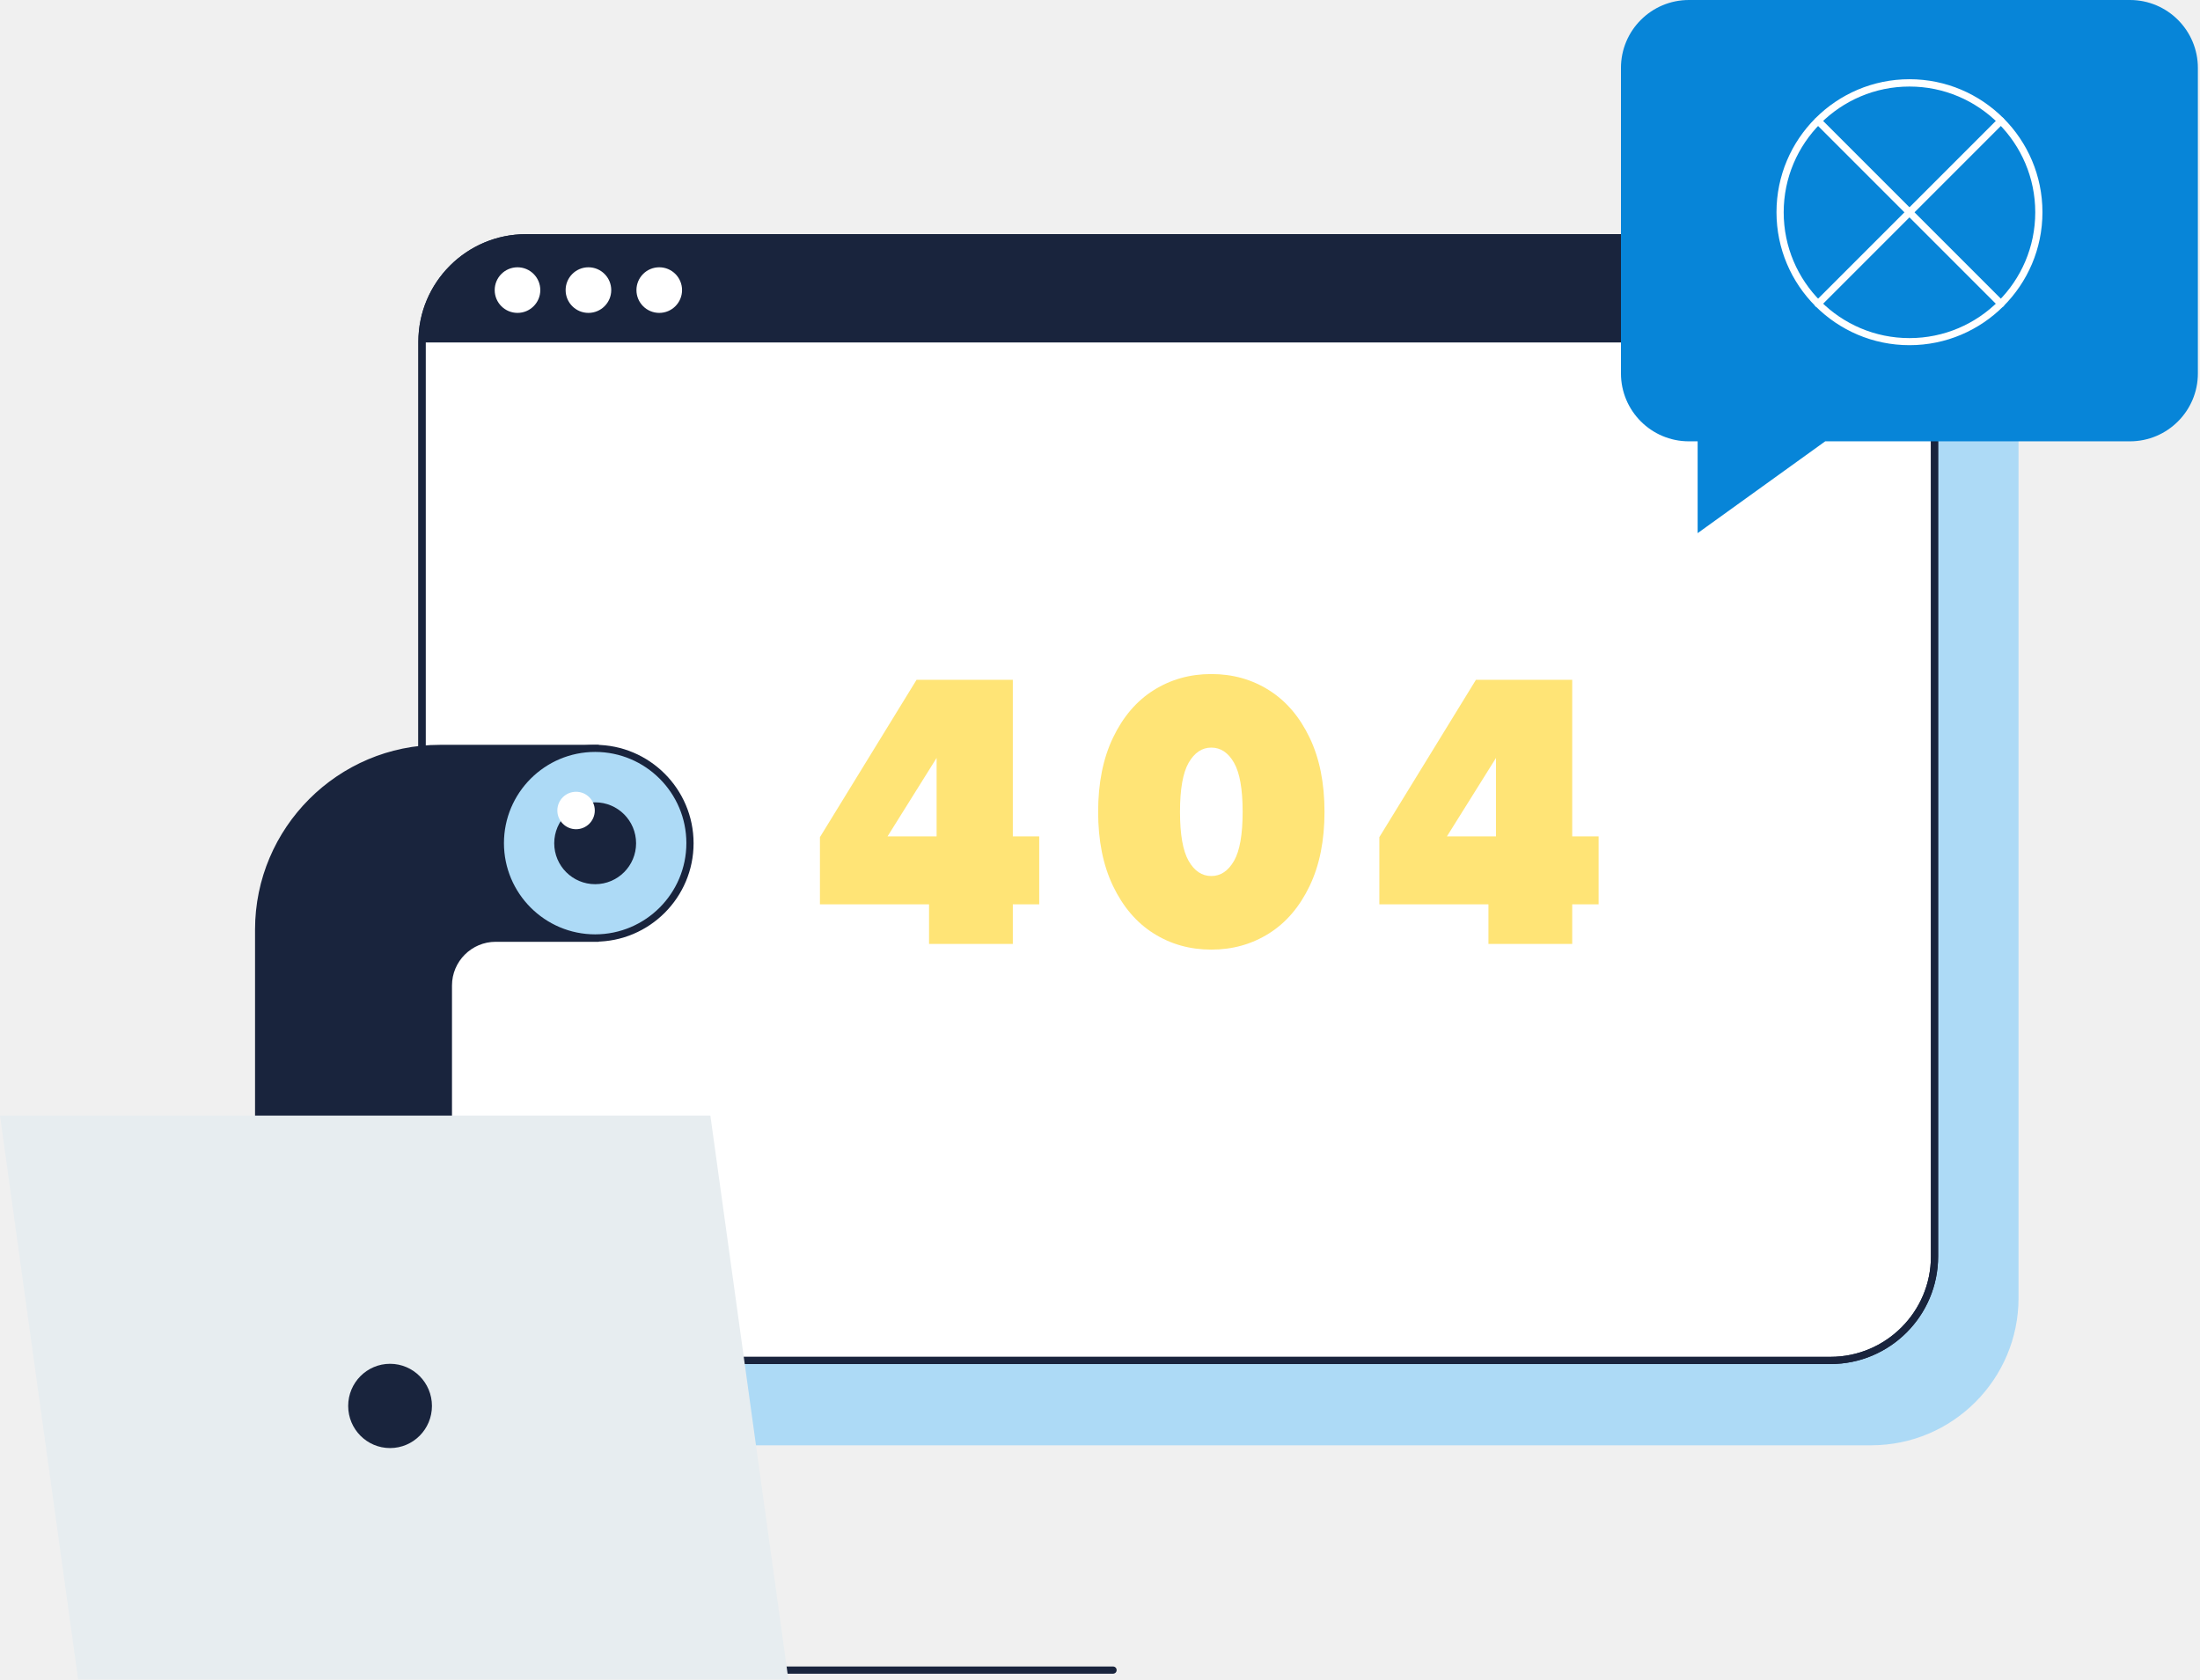
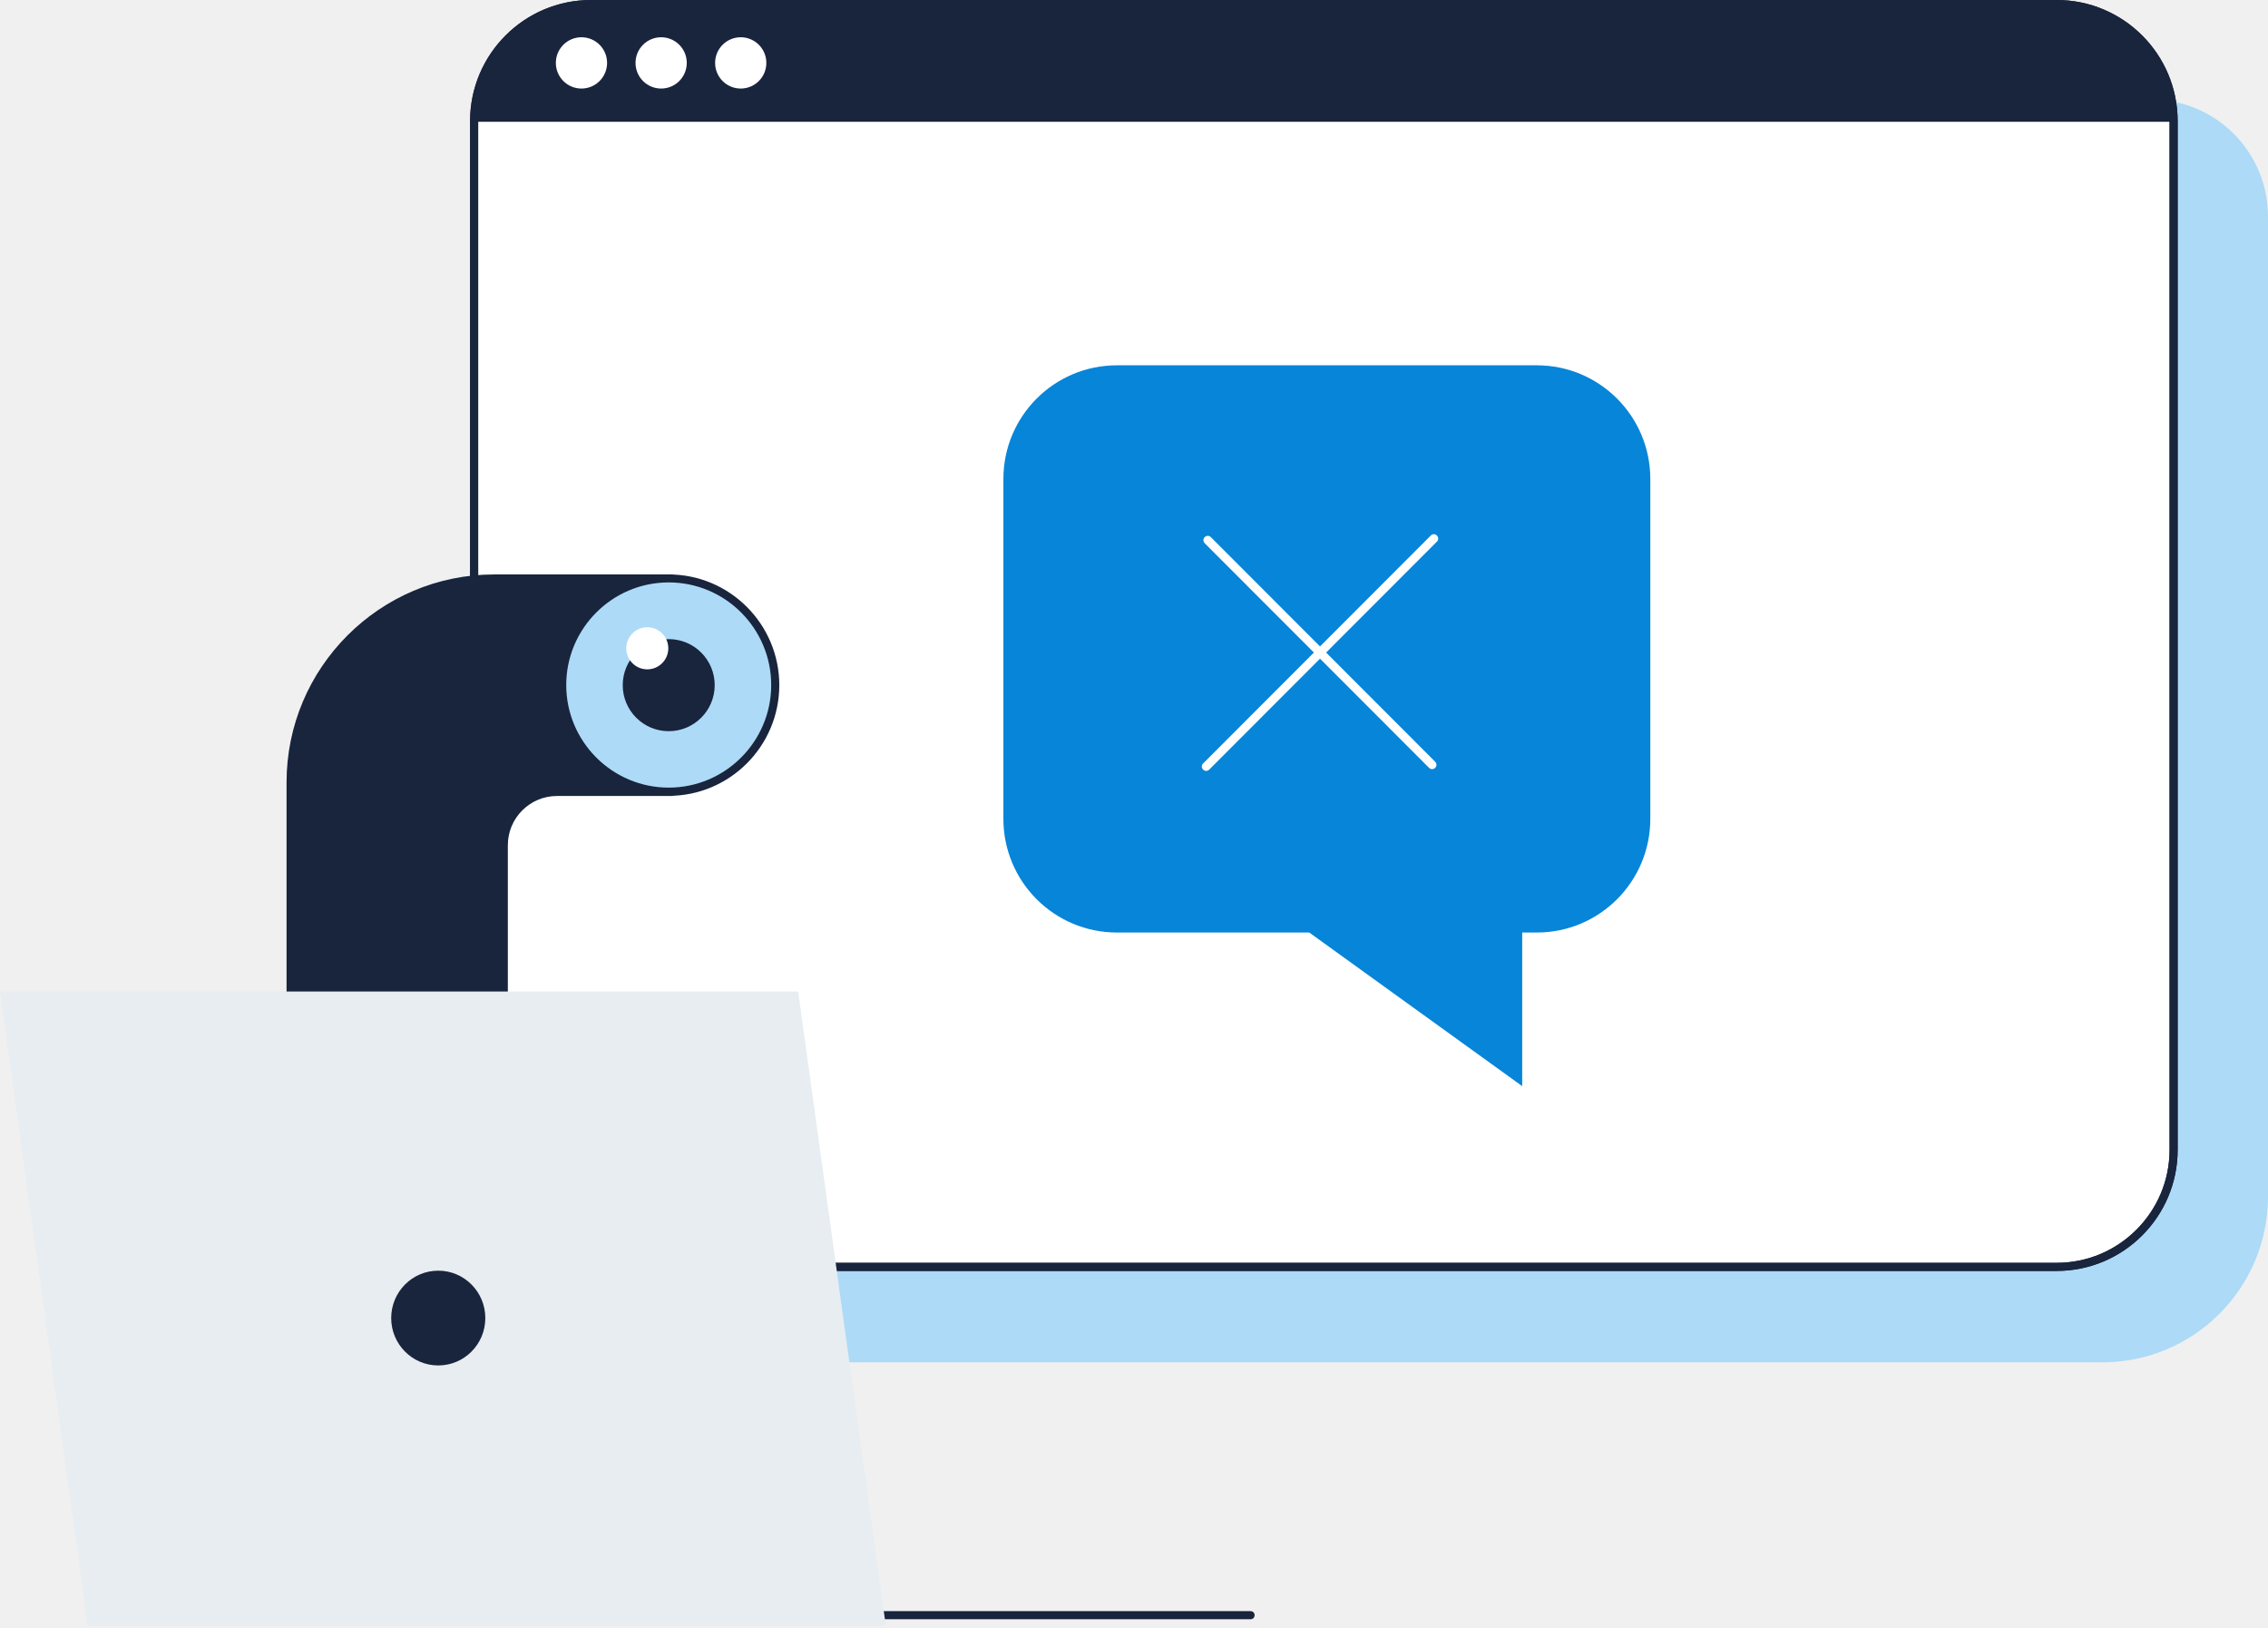
- <svg xmlns="http://www.w3.org/2000/svg" width="262" height="200" viewBox="0 0 262 200" fill="none">
-   <path fill-rule="evenodd" clip-rule="evenodd" d="M72.649 38.418H227.998C234.844 38.418 240.39 43.964 240.39 50.81V154.562C240.39 164.252 232.529 172.113 222.838 172.113H72.663C65.817 172.113 60.272 166.568 60.272 159.721V50.81C60.272 43.964 65.817 38.418 72.663 38.418H72.649Z" fill="#ADDAF6" />
-   <path fill-rule="evenodd" clip-rule="evenodd" d="M62.646 28.314H217.995C224.841 28.314 230.387 33.859 230.387 40.705V149.617C230.387 156.463 224.841 162.009 217.995 162.009H62.646C55.8 162.009 50.254 156.463 50.254 149.617V40.705C50.254 33.859 55.8 28.314 62.646 28.314Z" fill="white" />
-   <path d="M217.994 162.438H62.645C55.57 162.438 49.824 156.692 49.824 149.617V40.705C49.824 33.63 55.57 27.885 62.645 27.885H217.994C225.069 27.885 230.814 33.63 230.814 40.705V149.617C230.814 156.692 225.069 162.438 217.994 162.438ZM62.645 28.742C56.056 28.742 50.682 34.102 50.682 40.705V149.617C50.682 156.206 56.042 161.58 62.645 161.58H217.994C224.583 161.58 229.957 156.22 229.957 149.617V40.705C229.957 34.116 224.597 28.742 217.994 28.742H62.645Z" fill="#19243D" />
-   <path fill-rule="evenodd" clip-rule="evenodd" d="M50.254 40.779V40.707C50.254 33.861 55.8 28.315 62.646 28.315H217.995C224.841 28.315 230.387 33.861 230.387 40.707V40.779H50.254Z" fill="#19243D" />
-   <path d="M217.994 162.438H62.645C55.57 162.438 49.824 156.692 49.824 149.617V40.705C49.824 33.63 55.57 27.885 62.645 27.885H217.994C225.069 27.885 230.814 33.63 230.814 40.705V149.617C230.814 156.692 225.069 162.438 217.994 162.438ZM62.645 28.742C56.056 28.742 50.682 34.102 50.682 40.705V149.617C50.682 156.206 56.042 161.58 62.645 161.58H217.994C224.583 161.58 229.957 156.22 229.957 149.617V40.705C229.957 34.116 224.597 28.742 217.994 28.742H62.645Z" fill="#19243D" />
-   <path d="M70.077 37.261C71.577 37.261 72.793 36.045 72.793 34.546C72.793 33.046 71.577 31.83 70.077 31.83C68.577 31.83 67.361 33.046 67.361 34.546C67.361 36.045 68.577 37.261 70.077 37.261Z" fill="white" />
-   <path d="M61.63 37.261C63.13 37.261 64.345 36.045 64.345 34.546C64.345 33.046 63.13 31.83 61.63 31.83C60.13 31.83 58.914 33.046 58.914 34.546C58.914 36.045 60.13 37.261 61.63 37.261Z" fill="white" />
-   <path d="M78.511 37.261C80.01 37.261 81.226 36.045 81.226 34.546C81.226 33.046 80.01 31.83 78.511 31.83C77.011 31.83 75.795 33.046 75.795 34.546C75.795 36.045 77.011 37.261 78.511 37.261Z" fill="white" />
-   <path d="M120.617 99.605H123.761V107.695H120.617V112.412H110.641V107.695H97.648V99.691L109.154 80.953H120.617V99.605ZM111.541 99.605V90.258L105.695 99.605H111.541Z" fill="#FFE476" />
-   <path d="M137.383 111.154C135.339 109.868 133.738 107.981 132.552 105.509C131.365 103.036 130.779 100.092 130.779 96.676C130.779 93.26 131.365 90.316 132.552 87.843C133.738 85.37 135.339 83.484 137.383 82.197C139.426 80.911 141.713 80.268 144.257 80.268C146.802 80.268 149.103 80.911 151.132 82.197C153.176 83.484 154.777 85.37 155.963 87.843C157.15 90.316 157.736 93.26 157.736 96.676C157.736 100.092 157.15 103.036 155.963 105.509C154.777 107.981 153.176 109.868 151.132 111.154C149.088 112.441 146.802 113.084 144.257 113.084C141.713 113.084 139.412 112.441 137.383 111.154ZM146.959 102.522C147.645 101.321 147.988 99.377 147.988 96.676C147.988 93.974 147.645 92.031 146.959 90.83C146.273 89.629 145.372 89.029 144.257 89.029C143.143 89.029 142.256 89.629 141.556 90.83C140.87 92.031 140.527 93.974 140.527 96.676C140.527 99.377 140.87 101.321 141.556 102.522C142.242 103.722 143.143 104.322 144.257 104.322C145.372 104.322 146.258 103.722 146.959 102.522Z" fill="#FFE476" />
-   <path d="M187.236 99.605H190.381V107.695H187.236V112.412H177.26V107.695H164.268V99.691L175.773 80.953H187.236V99.605ZM178.16 99.605V90.258L172.314 99.605H178.16Z" fill="#FFE476" />
-   <path d="M253.657 52.555H217.367L202.174 63.489V52.555H201.131C196.657 52.555 193.041 48.924 193.041 44.465V8.09C193.041 3.616 196.671 0 201.131 0H253.657C258.131 0 261.747 3.63 261.747 8.09V44.465C261.747 48.939 258.116 52.555 253.657 52.555Z" fill="#0785D8" />
-   <path d="M227.401 41.106C218.668 41.106 211.564 34.003 211.564 25.27C211.564 16.537 218.668 9.434 227.401 9.434C236.134 9.434 243.237 16.537 243.237 25.27C243.237 34.003 236.134 41.106 227.401 41.106ZM227.401 10.306C219.14 10.306 212.422 17.023 212.422 25.284C212.422 33.546 219.14 40.263 227.401 40.263C235.662 40.263 242.38 33.546 242.38 25.284C242.38 17.023 235.662 10.306 227.401 10.306Z" fill="white" />
-   <path d="M216.509 36.605C216.395 36.605 216.294 36.562 216.209 36.476C216.037 36.305 216.037 36.033 216.209 35.876L237.991 14.094C238.163 13.922 238.434 13.922 238.591 14.094C238.749 14.265 238.763 14.537 238.591 14.694L216.809 36.476C216.723 36.562 216.623 36.605 216.509 36.605Z" fill="white" />
-   <path d="M238.291 36.605C238.177 36.605 238.077 36.562 237.991 36.477L216.209 14.694C216.037 14.523 216.037 14.251 216.209 14.094C216.38 13.937 216.652 13.922 216.809 14.094L238.591 35.876C238.763 36.048 238.763 36.319 238.591 36.477C238.506 36.562 238.405 36.605 238.291 36.605Z" fill="white" />
-   <path fill-rule="evenodd" clip-rule="evenodd" d="M70.894 111.725H59.031C55.929 111.725 53.4 114.24 53.4 117.356V187.334H30.803V111.725V110.71C30.803 98.79 40.465 89.128 52.385 89.128H53.4H70.894V111.725Z" fill="#19243D" />
-   <path d="M53.828 187.749H30.373V110.71C30.373 98.576 40.249 88.699 52.384 88.699H71.322V112.154H59.03C56.172 112.154 53.828 114.483 53.828 117.356V187.763V187.749ZM31.231 186.891H52.97V117.342C52.97 113.998 55.686 111.296 59.03 111.296H70.465V89.557H52.384C40.721 89.557 31.231 99.047 31.231 110.71V186.905V186.891Z" fill="#19243D" />
-   <path d="M70.879 111.711C77.115 111.711 82.171 106.655 82.171 100.419C82.171 94.183 77.115 89.128 70.879 89.128C64.643 89.128 59.588 94.183 59.588 100.419C59.588 106.655 64.643 111.711 70.879 111.711Z" fill="#ADDAF6" />
-   <path d="M70.878 105.294C73.57 105.294 75.752 103.112 75.752 100.42C75.752 97.728 73.57 95.546 70.878 95.546C68.186 95.546 66.004 97.728 66.004 100.42C66.004 103.112 68.186 105.294 70.878 105.294Z" fill="#19243D" />
-   <path d="M68.605 98.748C69.836 98.748 70.834 97.749 70.834 96.518C70.834 95.286 69.836 94.288 68.605 94.288C67.373 94.288 66.375 95.286 66.375 96.518C66.375 97.749 67.373 98.748 68.605 98.748Z" fill="white" />
-   <path d="M70.878 112.139C64.418 112.139 59.158 106.88 59.158 100.419C59.158 93.959 64.418 88.699 70.878 88.699C77.339 88.699 82.599 93.959 82.599 100.419C82.599 106.88 77.339 112.139 70.878 112.139ZM70.878 89.543C64.89 89.543 60.016 94.416 60.016 100.405C60.016 106.394 64.89 111.268 70.878 111.268C76.867 111.268 81.741 106.394 81.741 100.405C81.741 94.416 76.867 89.543 70.878 89.543Z" fill="#19243D" />
-   <path d="M132.551 199.314H32.673C32.43 199.314 32.244 199.128 32.244 198.885C32.244 198.642 32.43 198.456 32.673 198.456H132.551C132.794 198.456 132.98 198.642 132.98 198.885C132.98 199.128 132.794 199.314 132.551 199.314Z" fill="#19243D" />
-   <path fill-rule="evenodd" clip-rule="evenodd" d="M84.599 132.852H0L9.305 199.999H93.89L84.599 132.852Z" fill="#E7EDF0" />
-   <path d="M46.453 172.443C49.208 172.443 51.441 170.197 51.441 167.426C51.441 164.655 49.208 162.409 46.453 162.409C43.698 162.409 41.465 164.655 41.465 167.426C41.465 170.197 43.698 172.443 46.453 172.443Z" fill="#19243D" />
+ <svg xmlns="http://www.w3.org/2000/svg" width="616" height="442" viewBox="0 0 616 442" fill="none">
+   <path fill-rule="evenodd" clip-rule="evenodd" d="M186.167 27.018H584.246C601.789 27.018 616 41.24 616 58.799V324.891C616 349.745 595.856 369.906 571.024 369.906H186.203C168.66 369.906 154.449 355.683 154.449 338.124V58.799C154.449 41.24 168.66 27.018 186.203 27.018H186.167Z" fill="#ADDAF6" />
+   <path fill-rule="evenodd" clip-rule="evenodd" d="M160.531 1.1H558.611C576.154 1.1 590.365 15.322 590.365 32.881V312.206C590.365 329.765 576.154 343.988 558.611 343.988H160.531C142.988 343.988 128.777 329.765 128.777 312.206V32.881C128.777 15.322 142.988 1.1 160.531 1.1Z" fill="white" />
+   <path d="M558.61 345.088H160.531C142.401 345.088 127.678 330.352 127.678 312.206V32.881C127.678 14.736 142.401 0 160.531 0H558.61C576.739 0 591.463 14.736 591.463 32.881V312.206C591.463 330.352 576.739 345.088 558.61 345.088ZM160.531 2.199C143.646 2.199 129.875 15.946 129.875 32.881V312.206C129.875 329.105 143.61 342.888 160.531 342.888H558.61C575.494 342.888 589.265 329.142 589.265 312.206V32.881C589.265 15.982 575.531 2.199 558.61 2.199H160.531Z" fill="#19243D" />
+   <path fill-rule="evenodd" clip-rule="evenodd" d="M128.775 33.064V32.881C128.775 15.322 142.986 1.1 160.529 1.1H558.609C576.152 1.1 590.363 15.322 590.363 32.881V33.064H128.775Z" fill="#19243D" />
+   <path d="M558.61 345.088H160.531C142.401 345.088 127.678 330.352 127.678 312.206V32.881C127.678 14.736 142.401 0 160.531 0H558.61C576.739 0 591.463 14.736 591.463 32.881V312.206C591.463 330.352 576.739 345.088 558.61 345.088ZM160.531 2.199C143.646 2.199 129.875 15.946 129.875 32.881V312.206C129.875 329.105 143.61 342.888 160.531 342.888H558.61C575.494 342.888 589.265 329.142 589.265 312.206V32.881C589.265 15.982 575.531 2.199 558.61 2.199H160.531Z" fill="#19243D" />
+   <path d="M179.572 24.045C183.415 24.045 186.531 20.927 186.531 17.08C186.531 13.233 183.415 10.115 179.572 10.115C175.729 10.115 172.613 13.233 172.613 17.08C172.613 20.927 175.729 24.045 179.572 24.045Z" fill="white" />
+   <path d="M157.929 24.045C161.773 24.045 164.888 20.927 164.888 17.08C164.888 13.233 161.773 10.115 157.929 10.115C154.086 10.115 150.971 13.233 150.971 17.08C150.971 20.927 154.086 24.045 157.929 24.045Z" fill="white" />
+   <path d="M201.185 24.045C205.029 24.045 208.144 20.927 208.144 17.08C208.144 13.233 205.029 10.115 201.185 10.115C197.342 10.115 194.227 13.233 194.227 17.08C194.227 20.927 197.342 24.045 201.185 24.045Z" fill="white" />
+   <path fill-rule="evenodd" clip-rule="evenodd" d="M181.661 215.031H151.262C143.315 215.031 136.832 221.482 136.832 229.473V408.945H78.928V215.031V212.428C78.928 181.856 103.686 157.076 134.232 157.076H136.832H181.661V215.031Z" fill="#19243D" />
+   <path d="M137.932 410.009H77.83V212.428C77.83 181.306 103.138 155.977 134.233 155.977H182.761V216.13H151.264C143.939 216.13 137.932 222.106 137.932 229.474V410.045V410.009ZM80.028 407.809H135.735V229.437C135.735 220.859 142.693 213.931 151.264 213.931H180.564V158.176H134.233C104.347 158.176 80.028 182.516 80.028 212.428V407.846V407.809Z" fill="#19243D" />
+   <path d="M181.625 214.994C197.605 214.994 210.559 202.029 210.559 186.035C210.559 170.042 197.605 157.076 181.625 157.076C165.646 157.076 152.691 170.042 152.691 186.035C152.691 202.029 165.646 214.994 181.625 214.994Z" fill="#ADDAF6" />
+   <path d="M181.626 198.535C188.523 198.535 194.115 192.939 194.115 186.035C194.115 179.132 188.523 173.535 181.626 173.535C174.728 173.535 169.137 179.132 169.137 186.035C169.137 192.939 174.728 198.535 181.626 198.535Z" fill="#19243D" />
+   <path d="M175.803 181.746C178.959 181.746 181.517 179.185 181.517 176.027C181.517 172.869 178.959 170.309 175.803 170.309C172.648 170.309 170.09 172.869 170.09 176.027C170.09 179.185 172.648 181.746 175.803 181.746Z" fill="white" />
+   <path d="M181.626 216.094C165.072 216.094 151.594 202.604 151.594 186.035C151.594 169.466 165.072 155.977 181.626 155.977C198.181 155.977 211.659 169.466 211.659 186.035C211.659 202.604 198.181 216.094 181.626 216.094ZM181.626 158.139C166.28 158.139 153.791 170.639 153.791 185.999C153.791 201.358 166.28 213.858 181.626 213.858C196.972 213.858 209.462 201.358 209.462 185.999C209.462 170.639 196.972 158.139 181.626 158.139Z" fill="#19243D" />
+   <path d="M339.663 439.664H83.726C83.103 439.664 82.627 439.188 82.627 438.565C82.627 437.941 83.103 437.465 83.726 437.465H339.663C340.285 437.465 340.761 437.941 340.761 438.565C340.761 439.188 340.285 439.664 339.663 439.664Z" fill="#19243D" />
+   <path fill-rule="evenodd" clip-rule="evenodd" d="M216.785 269.209H0L23.843 441.423H240.591L216.785 269.209Z" fill="#E7EDF0" />
+   <path d="M119.032 370.751C126.092 370.751 131.814 364.99 131.814 357.884C131.814 350.778 126.092 345.018 119.032 345.018C111.973 345.018 106.25 350.778 106.25 357.884C106.25 364.99 111.973 370.751 119.032 370.751Z" fill="#19243D" />
+   <path d="M303.367 253.202H355.596L413.439 294.911V253.202H417.393C434.433 253.202 448.232 239.392 448.232 222.336V130.055C448.232 113 434.433 99.189 417.393 99.189H303.367C286.326 99.189 272.527 113 272.527 130.055V222.336C272.527 239.392 286.326 253.202 303.367 253.202Z" fill="#0785D8" />
+   <path d="M327.604 209.317C327.288 209.317 327.011 209.198 326.774 208.961C326.299 208.486 326.299 207.734 326.774 207.299L388.61 145.409C389.085 144.934 389.836 144.934 390.271 145.409C390.745 145.884 390.745 146.636 390.271 147.071L328.434 208.961C328.197 209.198 327.92 209.317 327.604 209.317Z" fill="white" />
+   <path d="M388.965 208.842C388.649 208.842 388.372 208.724 388.135 208.486L327.207 147.506C326.733 147.032 326.733 146.28 327.207 145.844C327.682 145.37 328.433 145.37 328.868 145.844L389.795 206.824C390.27 207.299 390.27 208.051 389.795 208.486C389.558 208.724 389.281 208.842 388.965 208.842Z" fill="white" />
</svg>
